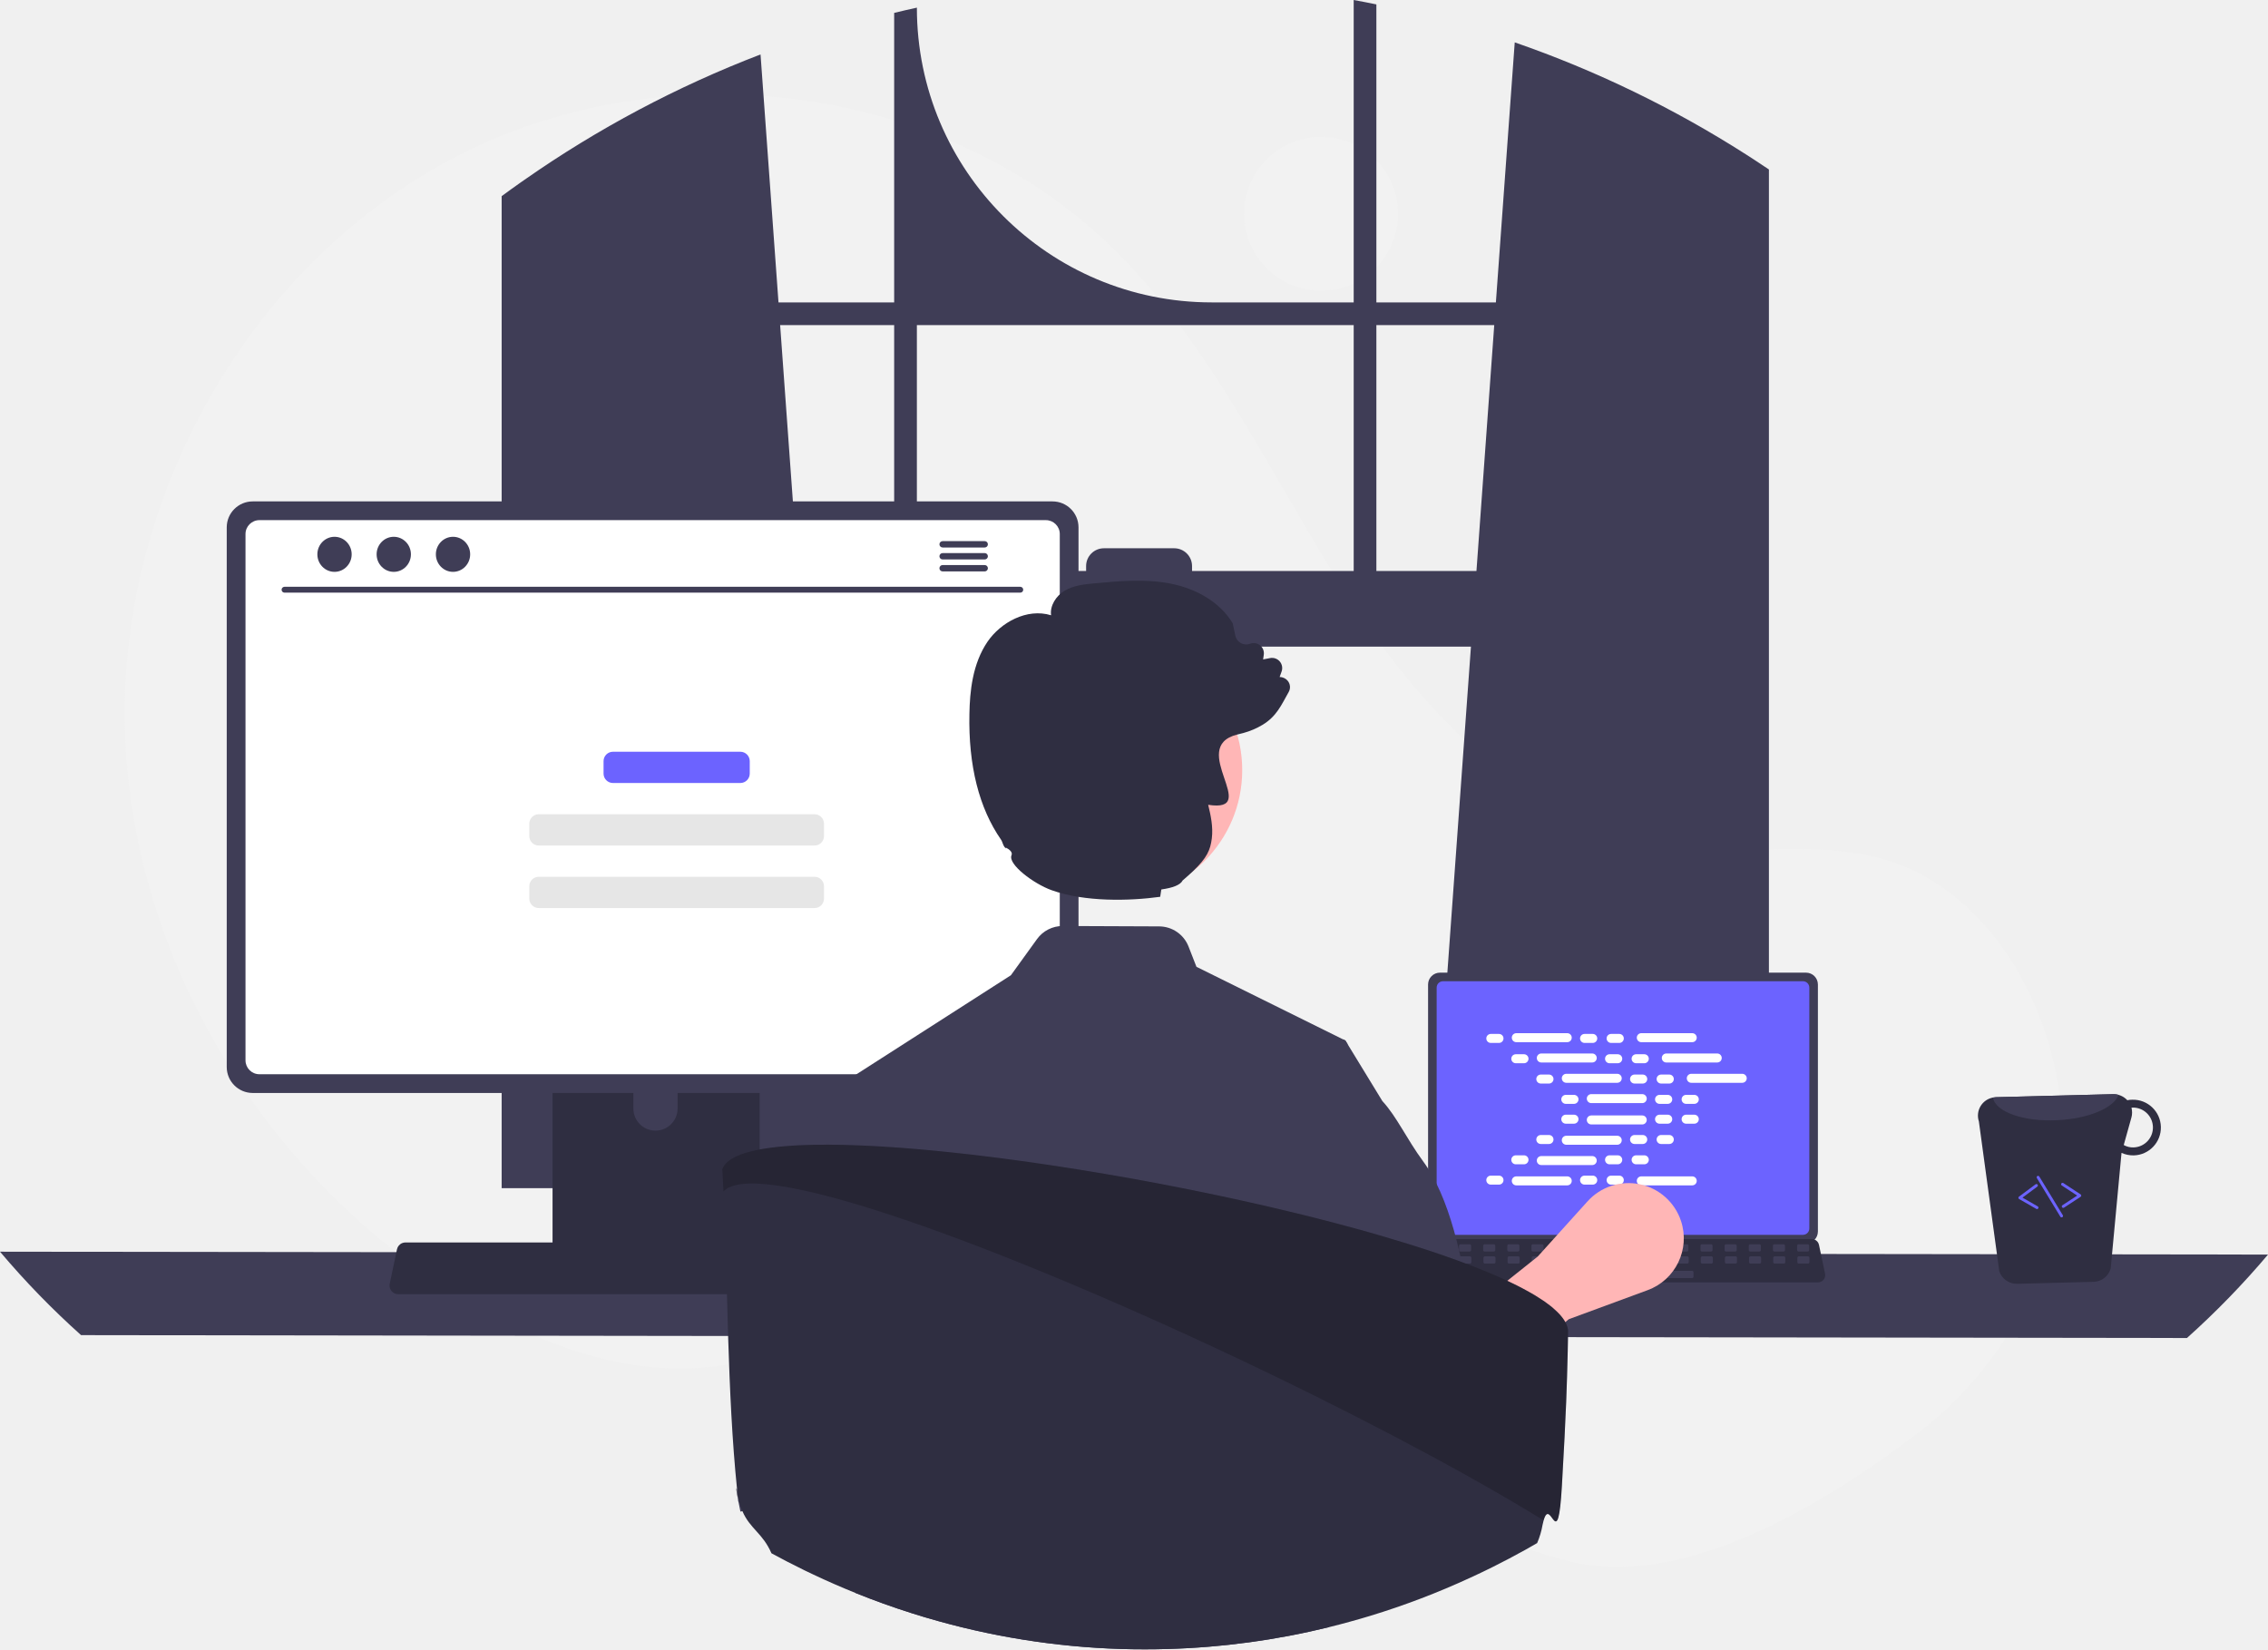
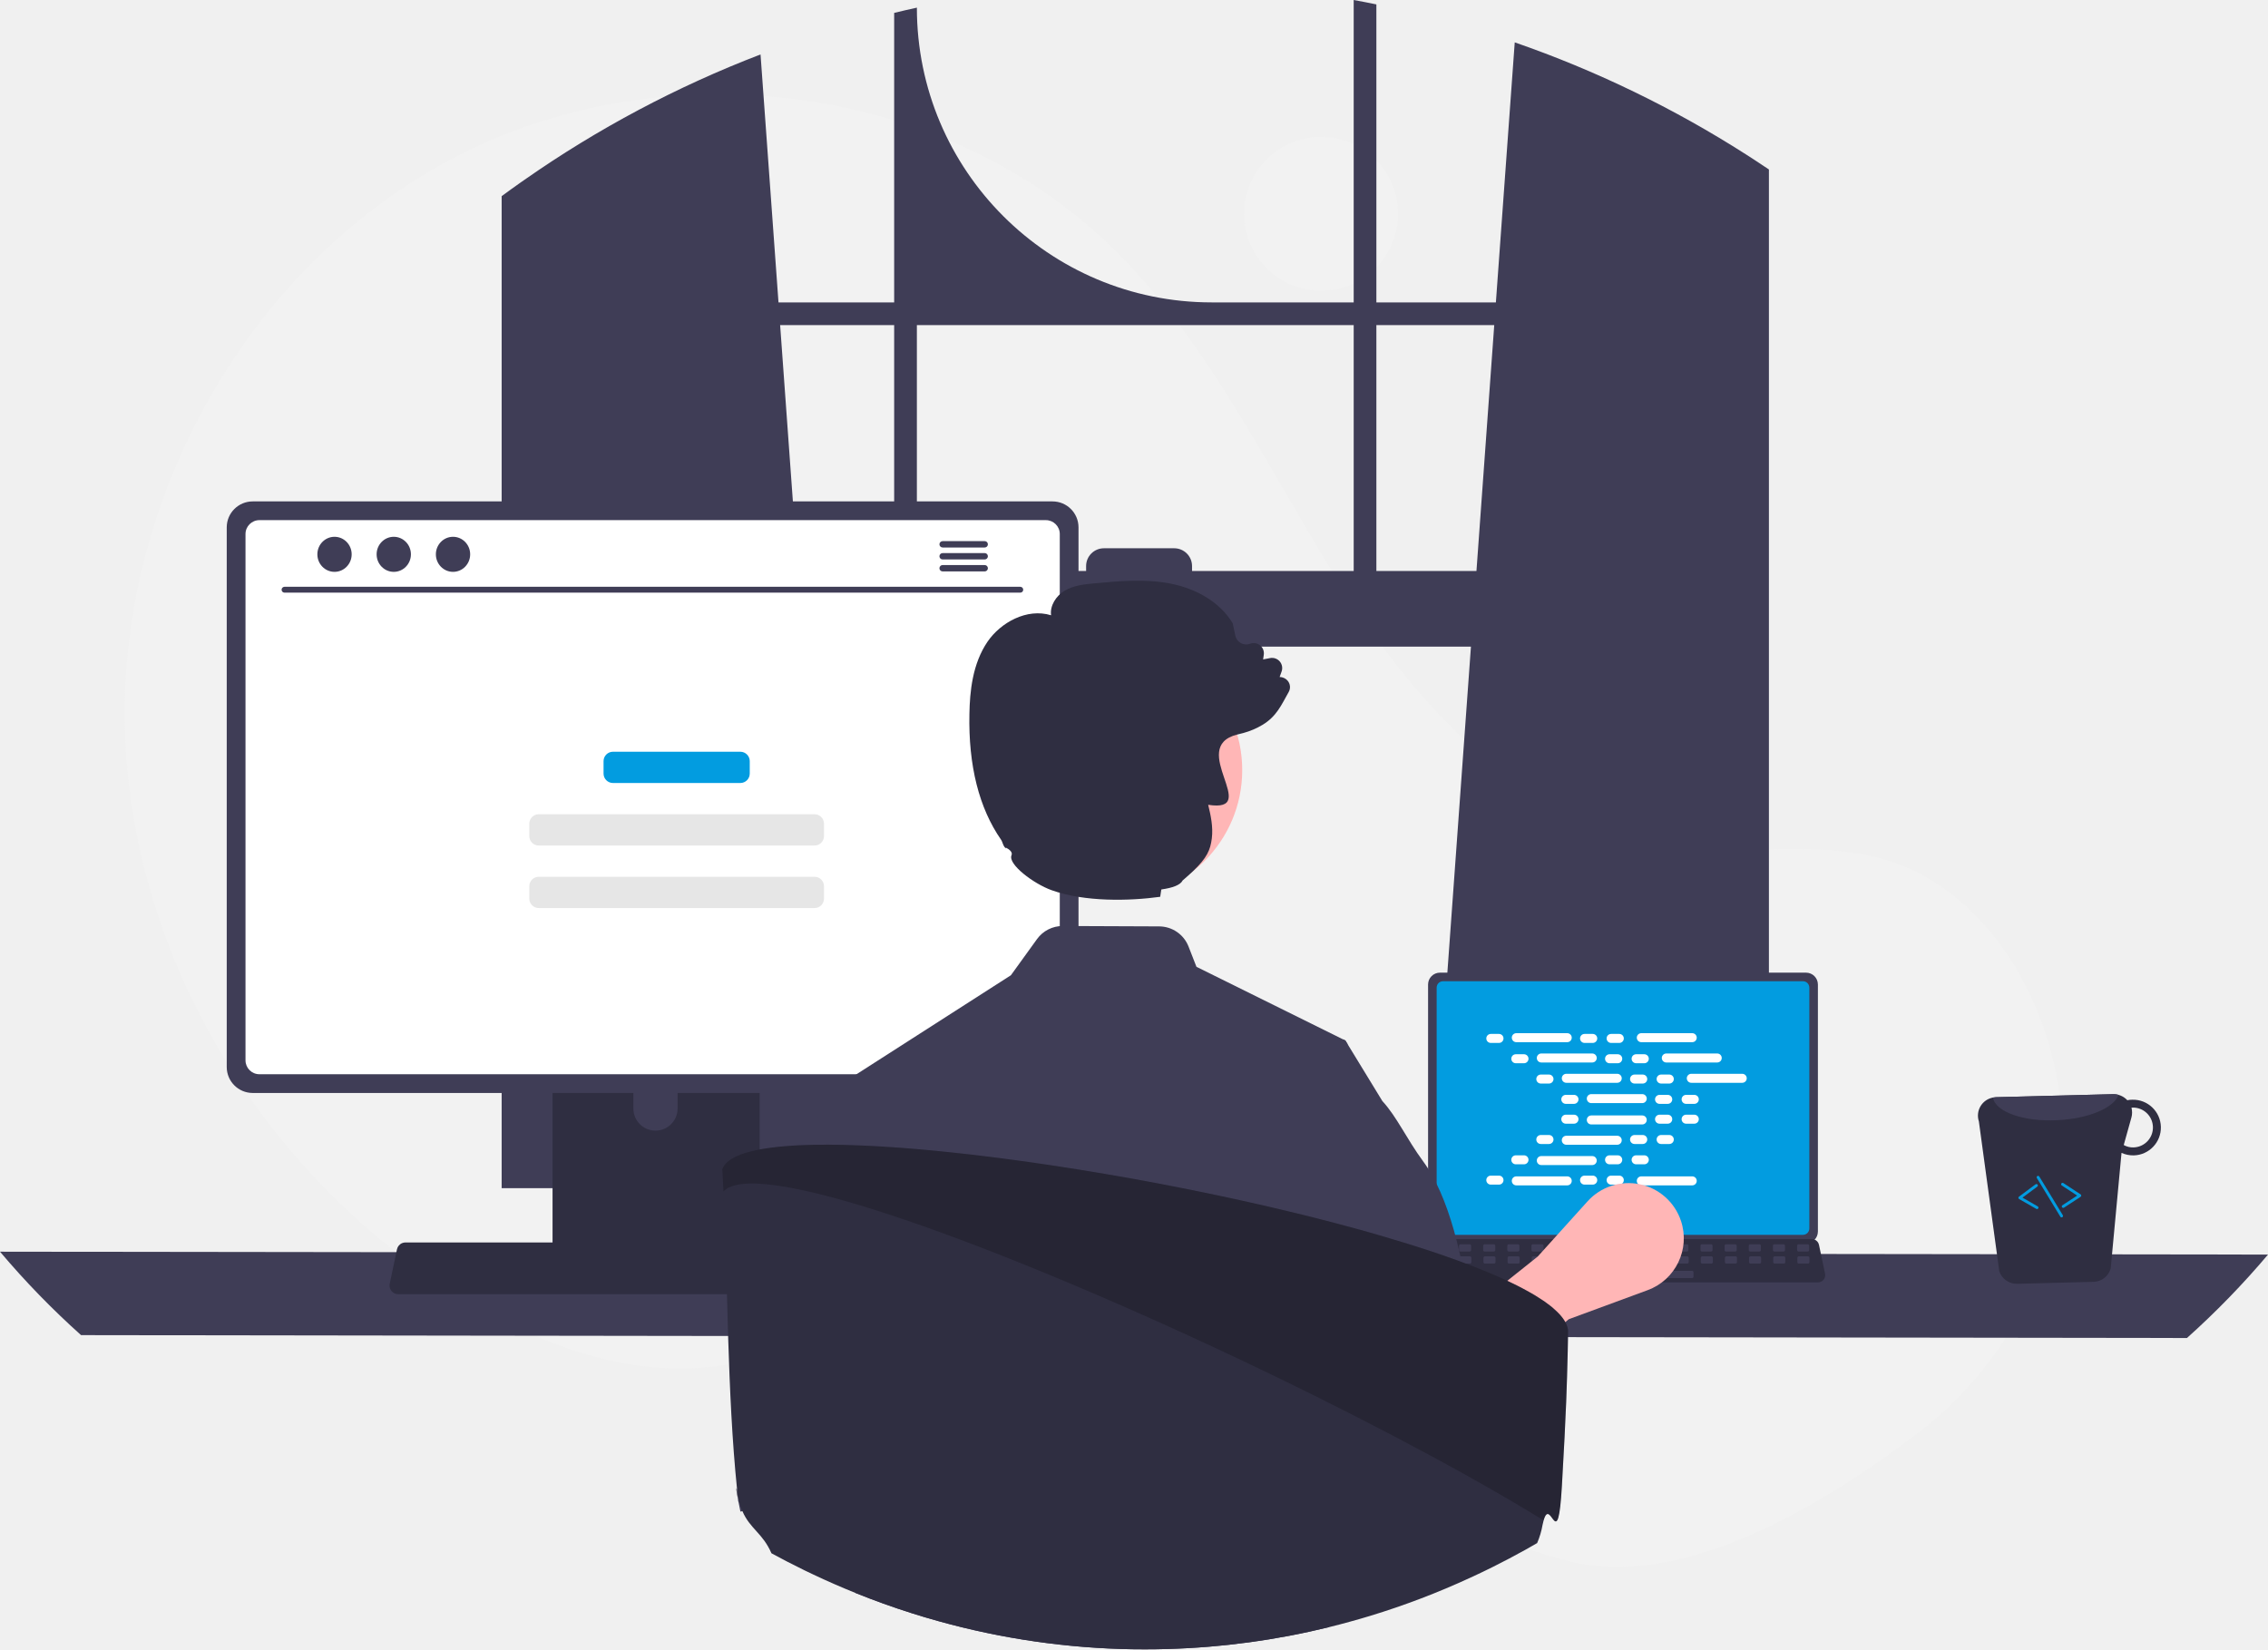
<svg xmlns="http://www.w3.org/2000/svg" data-name="Layer 1" width="786.82" height="572.258" viewBox="0 0 786.82 572.258">
  <circle cx="458.321" cy="74.182" r="26.701" fill="#f2f2f2" />
  <path d="M872.038,661.023c39.688-30.229,58.644-81.025,46.776-129.482q-.442-1.806-.934-3.604c-7.867-28.763-27.332-56.101-55.7-65.291-23.82-7.717-49.82-1.783-74.669-4.851-48.781-6.024-86.601-45.494-113.211-86.819-26.611-41.325-47.062-87.583-82.422-121.724-58.285-56.275-153.362-68.391-225.627-31.76C293.987,254.121,247.955,335.391,249.918,416.386c1.963,80.995,50.046,158.432,119.875,199.517,25.652,15.093,55.321,25.785,84.848,22.044,25.62-3.246,48.899-17.013,74.399-21.1,40.091-6.426,79.927,11.701,114.603,32.824,34.676,21.123,68.17,46.16,107.574,55.952C789.478,715.131,836.881,687.801,872.038,661.023Z" transform="translate(-206.59 -163.8711)" fill="#f2f2f2" />
  <path d="M815.016,219.191c-.87-.58-1.75-1.13-2.62-1.69a380.24,380.24,0,0,0-80.31-38.93l-6.54,90.22h-41.46v-103.39c-2.61-.54-5.24-1.05-7.87-1.53v104.92H626.946A102.27,102.27,0,0,1,524.676,166.521v-0c-2.64.57-5.26,1.18-7.88,1.83v100.44h-40.13l-6.23-86.03a380.858,380.858,0,0,0-81.94,43.53c-.44.3-.88.61-1.31.91-2.21,1.55-4.39,3.13-6.56,4.73v344.19h118.27l-2.09-28.95-11.5-158.95h231.59l-11.5,158.95-2.09,28.95h116.96v-353.45Q817.656,220.901,815.016,219.191Zm-298.22,142.78h-33.39l-6.17-85.3h39.56Zm159.42,0h-56.08v-1.69a6.18,6.18,0,0,0-6.19-6.18h-24.38a6.178,6.178,0,0,0-6.18,6.18v1.69h-58.71v-85.3h151.54Zm7.87,0v-85.3h40.89l-6.17,85.3Z" transform="translate(-206.59 -163.8711)" fill="#3f3d56" />
  <path d="M206.59,598.162a289.003,289.003,0,0,0,28.12,28.95l730.58,1a289.003,289.003,0,0,0,28.12-28.95Z" transform="translate(-206.59 -163.8711)" fill="#3f3d56" />
  <path d="M702.02,505.462v85.704a4.122,4.122,0,0,0,4.119,4.119H833.143a4.122,4.122,0,0,0,4.119-4.119v-85.704a4.124,4.124,0,0,0-4.119-4.115H706.139A4.124,4.124,0,0,0,702.02,505.462Z" transform="translate(-206.59 -163.8711)" fill="#3f3d56" />
-   <path d="M704.999,506.529V590.109a2.205,2.205,0,0,0,2.201,2.201H832.086a2.205,2.205,0,0,0,2.201-2.201V506.529a2.206,2.206,0,0,0-2.201-2.206H707.201A2.206,2.206,0,0,0,704.999,506.529Z" transform="translate(-206.59 -163.8711)" fill="#6c63ff" />
+   <path d="M704.999,506.529V590.109a2.205,2.205,0,0,0,2.201,2.201H832.086a2.205,2.205,0,0,0,2.201-2.201V506.529a2.206,2.206,0,0,0-2.201-2.206H707.201A2.206,2.206,0,0,0,704.999,506.529Z" transform="translate(-206.59 -163.8711)" fill="#029ce0" />
  <path d="M699.364,607.881a2.47,2.47,0,0,0,1.943.93H837.299a2.502,2.502,0,0,0,2.446-3.016l-2.111-10.027a2.507,2.507,0,0,0-1.558-1.818,2.425,2.425,0,0,0-.888-.168H703.41a2.424,2.424,0,0,0-.888.168,2.507,2.507,0,0,0-1.558,1.818l-2.111,10.027A2.501,2.501,0,0,0,699.364,607.881Z" transform="translate(-206.59 -163.8711)" fill="#2f2e41" />
  <rect x="830.034" y="595.588" width="4.188" height="2.513" rx="0.488" transform="translate(1457.666 1029.819) rotate(-180)" fill="#3f3d56" />
  <rect x="821.657" y="595.588" width="4.188" height="2.513" rx="0.488" transform="translate(1440.912 1029.819) rotate(-180)" fill="#3f3d56" />
  <rect x="813.28" y="595.588" width="4.188" height="2.513" rx="0.488" transform="translate(1424.158 1029.819) rotate(-180)" fill="#3f3d56" />
  <rect x="804.903" y="595.588" width="4.188" height="2.513" rx="0.488" transform="translate(1407.404 1029.819) rotate(-180)" fill="#3f3d56" />
  <rect x="796.526" y="595.588" width="4.188" height="2.513" rx="0.488" transform="translate(1390.65 1029.819) rotate(-180)" fill="#3f3d56" />
  <rect x="788.149" y="595.588" width="4.188" height="2.513" rx="0.488" transform="translate(1373.896 1029.819) rotate(-180)" fill="#3f3d56" />
  <rect x="779.772" y="595.588" width="4.188" height="2.513" rx="0.488" transform="translate(1357.142 1029.819) rotate(-180)" fill="#3f3d56" />
  <rect x="771.395" y="595.588" width="4.188" height="2.513" rx="0.488" transform="translate(1340.388 1029.819) rotate(-180)" fill="#3f3d56" />
  <rect x="763.018" y="595.588" width="4.188" height="2.513" rx="0.488" transform="translate(1323.634 1029.819) rotate(-180)" fill="#3f3d56" />
  <rect x="754.641" y="595.588" width="4.188" height="2.513" rx="0.488" transform="translate(1306.88 1029.819) rotate(-180)" fill="#3f3d56" />
  <rect x="746.264" y="595.588" width="4.188" height="2.513" rx="0.488" transform="translate(1290.126 1029.819) rotate(-180)" fill="#3f3d56" />
  <rect x="737.887" y="595.588" width="4.188" height="2.513" rx="0.488" transform="translate(1273.372 1029.819) rotate(-180)" fill="#3f3d56" />
  <rect x="729.51" y="595.588" width="4.188" height="2.513" rx="0.488" transform="translate(1256.618 1029.819) rotate(-180)" fill="#3f3d56" />
  <rect x="721.133" y="595.588" width="4.188" height="2.513" rx="0.488" transform="translate(1239.865 1029.819) rotate(-180)" fill="#3f3d56" />
  <rect x="712.756" y="595.588" width="4.188" height="2.513" rx="0.488" transform="translate(1223.111 1029.819) rotate(-180)" fill="#3f3d56" />
  <rect x="704.379" y="595.588" width="4.188" height="2.513" rx="0.488" transform="translate(1206.357 1029.819) rotate(-180)" fill="#3f3d56" />
  <rect x="830.133" y="599.777" width="4.188" height="2.513" rx="0.488" transform="translate(1457.864 1038.196) rotate(-180)" fill="#3f3d56" />
  <rect x="821.756" y="599.777" width="4.188" height="2.513" rx="0.488" transform="translate(1441.11 1038.196) rotate(-180)" fill="#3f3d56" />
  <rect x="813.379" y="599.777" width="4.188" height="2.513" rx="0.488" transform="translate(1424.356 1038.196) rotate(-180)" fill="#3f3d56" />
  <rect x="805.002" y="599.777" width="4.188" height="2.513" rx="0.488" transform="translate(1407.602 1038.196) rotate(-180)" fill="#3f3d56" />
  <rect x="796.625" y="599.777" width="4.188" height="2.513" rx="0.488" transform="translate(1390.848 1038.196) rotate(-180)" fill="#3f3d56" />
  <rect x="788.248" y="599.777" width="4.188" height="2.513" rx="0.488" transform="translate(1374.094 1038.196) rotate(-180)" fill="#3f3d56" />
  <rect x="779.871" y="599.777" width="4.188" height="2.513" rx="0.488" transform="translate(1357.34 1038.196) rotate(-180)" fill="#3f3d56" />
  <rect x="771.494" y="599.777" width="4.188" height="2.513" rx="0.488" transform="translate(1340.586 1038.196) rotate(-180)" fill="#3f3d56" />
  <rect x="763.117" y="599.777" width="4.188" height="2.513" rx="0.488" transform="translate(1323.832 1038.196) rotate(-180)" fill="#3f3d56" />
  <rect x="754.74" y="599.777" width="4.188" height="2.513" rx="0.488" transform="translate(1307.078 1038.196) rotate(-180)" fill="#3f3d56" />
  <rect x="746.363" y="599.777" width="4.188" height="2.513" rx="0.488" transform="translate(1290.324 1038.196) rotate(-180)" fill="#3f3d56" />
  <rect x="737.986" y="599.777" width="4.188" height="2.513" rx="0.488" transform="translate(1273.57 1038.196) rotate(-180)" fill="#3f3d56" />
  <rect x="729.609" y="599.777" width="4.188" height="2.513" rx="0.488" transform="translate(1256.816 1038.196) rotate(-180)" fill="#3f3d56" />
  <rect x="721.232" y="599.777" width="4.188" height="2.513" rx="0.488" transform="translate(1240.062 1038.196) rotate(-180)" fill="#3f3d56" />
  <rect x="712.855" y="599.777" width="4.188" height="2.513" rx="0.488" transform="translate(1223.309 1038.196) rotate(-180)" fill="#3f3d56" />
  <rect x="704.478" y="599.777" width="4.188" height="2.513" rx="0.488" transform="translate(1206.555 1038.196) rotate(-180)" fill="#3f3d56" />
  <rect x="760.604" y="604.803" width="33.508" height="2.513" rx="0.488" transform="translate(1348.126 1048.248) rotate(-180)" fill="#3f3d56" />
  <rect x="515.631" y="358.737" width="5.966" height="3.122" rx="1.561" fill="#fff" />
  <rect x="548.154" y="358.737" width="5.966" height="3.122" rx="1.561" fill="#fff" />
  <rect x="557.369" y="358.737" width="5.966" height="3.122" rx="1.561" fill="#fff" />
  <rect x="524.477" y="358.477" width="20.796" height="3.122" rx="1.561" fill="#fff" />
  <rect x="567.841" y="358.477" width="20.796" height="3.122" rx="1.561" fill="#fff" />
  <rect x="524.304" y="365.784" width="5.966" height="3.122" rx="1.561" fill="#fff" />
  <rect x="556.827" y="365.784" width="5.966" height="3.122" rx="1.561" fill="#fff" />
  <rect x="566.042" y="365.784" width="5.966" height="3.122" rx="1.561" fill="#fff" />
  <rect x="533.15" y="365.523" width="20.796" height="3.122" rx="1.561" fill="#fff" />
  <rect x="576.514" y="365.523" width="20.796" height="3.122" rx="1.561" fill="#fff" />
  <rect x="532.977" y="372.83" width="5.966" height="3.122" rx="1.561" fill="#fff" />
  <rect x="565.5" y="372.83" width="5.966" height="3.122" rx="1.561" fill="#fff" />
  <rect x="574.715" y="372.83" width="5.966" height="3.122" rx="1.561" fill="#fff" />
  <rect x="541.823" y="372.57" width="20.796" height="3.122" rx="1.561" fill="#fff" />
  <rect x="585.187" y="372.57" width="20.796" height="3.122" rx="1.561" fill="#fff" />
  <rect x="541.649" y="379.877" width="5.966" height="3.122" rx="1.561" fill="#fff" />
  <rect x="574.172" y="379.877" width="5.966" height="3.122" rx="1.561" fill="#fff" />
  <rect x="583.387" y="379.877" width="5.966" height="3.122" rx="1.561" fill="#fff" />
  <rect x="550.496" y="379.617" width="20.796" height="3.122" rx="1.561" fill="#fff" />
  <rect x="548.154" y="407.898" width="5.966" height="3.122" rx="1.561" fill="#fff" />
  <rect x="557.369" y="407.898" width="5.966" height="3.122" rx="1.561" fill="#fff" />
  <rect x="567.841" y="408.158" width="20.796" height="3.122" rx="1.561" fill="#fff" />
  <rect x="515.631" y="407.898" width="5.966" height="3.122" rx="1.561" fill="#fff" />
  <rect x="524.477" y="408.158" width="20.796" height="3.122" rx="1.561" fill="#fff" />
  <rect x="524.304" y="400.851" width="5.966" height="3.122" rx="1.561" fill="#fff" />
  <rect x="556.827" y="400.851" width="5.966" height="3.122" rx="1.561" fill="#fff" />
  <rect x="566.042" y="400.851" width="5.966" height="3.122" rx="1.561" fill="#fff" />
  <rect x="533.15" y="401.111" width="20.796" height="3.122" rx="1.561" fill="#fff" />
  <rect x="532.977" y="393.804" width="5.966" height="3.122" rx="1.561" fill="#fff" />
  <rect x="565.5" y="393.804" width="5.966" height="3.122" rx="1.561" fill="#fff" />
  <rect x="574.715" y="393.804" width="5.966" height="3.122" rx="1.561" fill="#fff" />
  <rect x="541.823" y="394.064" width="20.796" height="3.122" rx="1.561" fill="#fff" />
  <rect x="541.649" y="386.758" width="5.966" height="3.122" rx="1.561" fill="#fff" />
  <rect x="574.172" y="386.758" width="5.966" height="3.122" rx="1.561" fill="#fff" />
  <rect x="583.387" y="386.758" width="5.966" height="3.122" rx="1.561" fill="#fff" />
  <rect x="550.496" y="387.018" width="20.796" height="3.122" rx="1.561" fill="#fff" />
  <path d="M711.507,654.353l-13.35-21.102,41.902-33.403,17.295-19.161a19.161,19.161,0,0,1,32.418,6.828h0a19.161,19.161,0,0,1-11.57,23.991l-27.349,10.075Z" transform="translate(-206.59 -163.8711)" fill="#ffb6b6" />
  <path d="M398.28,501.352v102.56h71.85v-102.56a3.448,3.448,0,0,0-2.43-3.3,3.175,3.175,0,0,0-1.03-.16H401.75A3.463,3.463,0,0,0,398.28,501.352Zm28.04,35.24a7.67,7.67,0,0,1,15.34,0v11.9a7.67,7.67,0,0,1-15.34,0Z" transform="translate(-206.59 -163.8711)" fill="#2f2e41" />
  <path d="M398.06,600.632v9.89a1.946,1.946,0,0,0,1.93,1.94h68.43a1.94,1.94,0,0,0,1.93-1.94v-9.89Z" transform="translate(-206.59 -163.8711)" fill="#3f3d56" />
  <path d="M285.25,346.832V534.092a9.007,9.007,0,0,0,9,9h277.5a9.007,9.007,0,0,0,9-9V346.832a9.011,9.011,0,0,0-9-8.99H294.25A9.012,9.012,0,0,0,285.25,346.832Z" transform="translate(-206.59 -163.8711)" fill="#3f3d56" />
  <path d="M291.76,349.162v182.62a4.818,4.818,0,0,0,4.81,4.81H569.44a4.818,4.818,0,0,0,4.81-4.81v-182.62a4.82,4.82,0,0,0-4.81-4.82H296.57A4.821,4.821,0,0,0,291.76,349.162Z" transform="translate(-206.59 -163.8711)" fill="#fff" />
  <path d="M342.4,611.792a2.948,2.948,0,0,0,2.32,1.11h162.34a2.987,2.987,0,0,0,2.92-3.6l-2.52-11.97a2.993,2.993,0,0,0-1.86-2.17,2.895,2.895,0,0,0-1.06-.2H347.23a2.894,2.894,0,0,0-1.06.2,2.992,2.992,0,0,0-1.86,2.17l-2.52,11.97A2.985,2.985,0,0,0,342.4,611.792Z" transform="translate(-206.59 -163.8711)" fill="#2f2e41" />
  <path d="M560.585,369.499H305.261a1.016,1.016,0,0,1,0-2.031H560.585a1.016,1.016,0,0,1,0,2.031Z" transform="translate(-206.59 -163.8711)" fill="#3f3d56" />
  <ellipse cx="116.051" cy="192.33" rx="5.95" ry="6.083" fill="#3f3d56" />
  <ellipse cx="136.607" cy="192.33" rx="5.95" ry="6.083" fill="#3f3d56" />
  <ellipse cx="157.163" cy="192.33" rx="5.95" ry="6.083" fill="#3f3d56" />
  <path d="M548.206,351.622h-14.6a1.105,1.105,0,0,0,0,2.21h14.6a1.105,1.105,0,0,0,0-2.21Z" transform="translate(-206.59 -163.8711)" fill="#3f3d56" />
  <path d="M548.206,355.772h-14.6a1.105,1.105,0,0,0,0,2.21h14.6a1.105,1.105,0,0,0,0-2.21Z" transform="translate(-206.59 -163.8711)" fill="#3f3d56" />
  <path d="M548.206,359.922h-14.6a1.105,1.105,0,0,0,0,2.21h14.6a1.105,1.105,0,0,0,0-2.21Z" transform="translate(-206.59 -163.8711)" fill="#3f3d56" />
  <path d="M900.186,604.972a6.416,6.416,0,0,0,6.183,4.331l26.492-.682a6.329,6.329,0,0,0,5.981-4.657l3.749-40.087a9.794,9.794,0,0,0,4.238.871,9.661,9.661,0,1,0-.485-19.317,8.184,8.184,0,0,0-1.736.181,6.548,6.548,0,0,0-4.874-2.103l-40.751,1.052a5.853,5.853,0,0,0-1.005.125,6.365,6.365,0,0,0-4.873,8.265Zm43.173-43.817,2.668-9.553a6.506,6.506,0,0,0,.02-3.375c.129-0.0.244-.062.373-.062a6.91,6.91,0,0,1,.324,13.817A6.505,6.505,0,0,1,943.359,561.156Z" transform="translate(-206.59 -163.8711)" fill="#2f2e41" />
  <path d="M897.978,544.686c.868,4.964,10.629,8.454,22.366,7.847,10.793-.497,19.617-4.287,21.234-8.778a6.025,6.025,0,0,0-1.844-.246l-40.751,1.052A5.853,5.853,0,0,0,897.978,544.686Z" transform="translate(-206.59 -163.8711)" fill="#3f3d56" />
-   <path d="M922.494,582.944a.497.497,0,0,0,.151-.066l5.753-3.766a.499.499,0,0,0,0-.836l-5.98-3.917a.5.5,0,1,0-.548.836l5.341,3.498-5.114,3.348a.5.5,0,0,0,.396.903Z" transform="translate(-206.59 -163.8711)" fill="#6c63ff" />
-   <path d="M913.408,583.363a.5.5,0,0,0,.126-.918l-5.303-3.04,5.126-3.807a.5.5,0,1,0-.596-.802l-5.739,4.263a.5.5,0,0,0,.049.835l5.965,3.42A.5.5,0,0,0,913.408,583.363Z" transform="translate(-206.59 -163.8711)" fill="#6c63ff" />
-   <path d="M921.922,586.244a.482.482,0,0,0,.137-.058.5.5,0,0,0,.168-.687l-8.155-13.408a.5.5,0,0,0-.854.521l8.155,13.408A.5.5,0,0,0,921.922,586.244Z" transform="translate(-206.59 -163.8711)" fill="#6c63ff" />
-   <rect x="209.385" y="260.827" width="50.719" height="10.846" rx="3.264" fill="#6c63ff" />
+   <path d="M922.494,582.944a.497.497,0,0,0,.151-.066l5.753-3.766a.499.499,0,0,0,0-.836l-5.98-3.917a.5.5,0,1,0-.548.836l5.341,3.498-5.114,3.348a.5.5,0,0,0,.396.903Z" transform="translate(-206.59 -163.8711)" fill="#029ce0" />
+   <path d="M913.408,583.363a.5.5,0,0,0,.126-.918l-5.303-3.04,5.126-3.807a.5.5,0,1,0-.596-.802l-5.739,4.263a.5.5,0,0,0,.049.835l5.965,3.42A.5.5,0,0,0,913.408,583.363Z" transform="translate(-206.59 -163.8711)" fill="#029ce0" />
+   <path d="M921.922,586.244a.482.482,0,0,0,.137-.058.5.5,0,0,0,.168-.687l-8.155-13.408a.5.5,0,0,0-.854.521l8.155,13.408A.5.5,0,0,0,921.922,586.244Z" transform="translate(-206.59 -163.8711)" fill="#029ce0" />
+   <rect x="209.385" y="260.827" width="50.719" height="10.846" rx="3.264" fill="#029ce0" />
  <rect x="183.626" y="282.519" width="102.236" height="10.846" rx="3.264" fill="#e6e6e6" />
  <rect x="183.626" y="304.21" width="102.236" height="10.846" rx="3.264" fill="#e6e6e6" />
  <path d="M497.301,540.717l.217.684.011.023,6.525,19.838,7.506,22.861,14.123,42.961.137,6.673v.023l1.049,53.684-2.909,7.278,3.274,11.932s-1.506-18.037-9.582-7.679c-4.574,5.886-9.925,11.91-14.317,17.556q9.6,3.884,19.507,7.027c1.426.456,2.863.89,4.301,1.323q.462.137.924.274a266.863,266.863,0,0,0,67.351,10.826c1.186.034,2.35.057,3.479.08.399.011.787.023,1.175.023,1.278.011,2.544.023,3.822.023q3.867,0,7.7-.114a266.853,266.853,0,0,0,56.091-7.586c-.125-7.586-.468-16.45-.958-25.918-.228-4.643-5.35-9.674-5.658-14.533-.217-3.65,4.381-7.084,4.141-10.792-1.551-22.827-3.491-14.064-4.928-30.229q-.222-2.379-.411-4.552c-.924-10.381-1.563-16.872-1.563-16.872l6.137-38.683,9.639-60.734-.742-1.221-.833-.411-50.844-25.165-2.761-7.073a10.979,10.979,0,0,0-10.141-6.947l-33.493-.137a10.931,10.931,0,0,0-8.909,4.529l-9.069,12.56Z" transform="translate(-206.59 -163.8711)" fill="#3f3d56" />
  <path d="M533.407,617.525,525.82,633.758l-5.179,11.088-8.909,46.646-4.46,4.734L503.45,679.467l-39.998,8.881c-1.312-7.29-.351.247-1.161-7.75.228-.228.468-.456.707-.685.639-.593,1.175-1.152,1.164-1.688-.456-27.584.913-74.526,12.343-102.966a60.053,60.053,0,0,1,7.027-13.107c.228-.308.445-.616.662-.924,5.27-7.381,8.601-14.647,13.324-19.815v-.011a.53.53,0,0,0,.08-.08.157.157,0,0,0,.046-.034l32.443-17.203,1.392,39.105.992,28.109Z" transform="translate(-206.59 -163.8711)" fill="#3f3d56" />
  <path d="M650.391,622.135l9.476,20.275,3.307,7.061,8.907,46.642,4.446,4.723,3.83-16.755,1.8-.369,32.459-6.722,9.461,30.046a17.984,17.984,0,0,0-3.261-22.506c-.646-.585-1.184-1.154-1.169-1.692.538-32.443-1.446-91.684-19.367-116.066-5.692-7.738-9.107-15.445-14.076-20.829-.015-.015-.015-.031-.031-.031L674.081,526.114l-.738-1.215-.831-.415Z" transform="translate(-206.59 -163.8711)" fill="#3f3d56" />
  <circle id="a657ec4b-47ce-4d2a-9c58-81a811696ca9" data-name="Ellipse 5" cx="386.397" cy="267.201" r="44.558" fill="#ffb6b6" />
  <path d="M653.212,399.948a3.759,3.759,0,0,0-2.69-1.19l.67-1.86a3.528,3.528,0,0,0-3.96-4.7l-2.44.47.23-1.63a3.534,3.534,0,0,0-4.73-3.82,3.766,3.766,0,0,1-3.24-.23,3.846,3.846,0,0,1-1.92-2.61l-.85-4.1-.09-.22c-4.14-6.9-12.1-11.92-21.84-13.76-8.67-1.65-17.56-.81-26.13-.02-3.4.32-7.24.68-10.44,2.64-2.72,1.68-5.02,5.04-4.55,8.43-8.45-2.59-17.51,2.58-22,9.1-5.32,7.76-6.19,17.48-6.33,25.08-.38,17.98,3.33,32.69,11,43.73.56.8.7,2.47,1.81,3.03l-.23-.37c1.24.62,2.5,1.62,2.03,2.69-1.35,3.08,7.62,9.89,13.94,12.14,11.53,4.11,26.86,3.76,37.64,2.28l.38-2.55c3.89-.53,6.63-1.54,7.4-3.12,1.36-1.16,2.52-2.2,3.53-3.16l.01-.01c.02-.02.06-.05.08-.07,4.87-4.67,6-7.33,6.51-11.38.49-3.97-.38-8-1.27-11.63,18.74,2.9-7.38-19.96,10.08-24.38a5.434,5.434,0,0,1,.61-.15c.51-.12,1.02-.24,1.51-.38a26.448,26.448,0,0,0,6.72-2.87c4.88-2.97,6.49-6.91,9.01-11.35A3.427,3.427,0,0,0,653.212,399.948Z" transform="translate(-206.59 -163.8711)" fill="#2f2e41" />
  <path d="M750.582,625.308c-.01,1.75-.03,4.2-.11,7.23q-.015.63-.03,1.29c-.13,5.57-.26,10.24-.47,15.43-.01.36-.02.71-.04,1.07-.28,7.24-.72,15.67-1.48,29.02-1.41,24.66-3.87,3.39-6.34,12.04-.12.43-.25.94-.37,1.54a27.916,27.916,0,0,1-1.88,6.33c-1.31.78-2.66,1.53-3.99,2.28-3.79,2.11-7.64,4.14-11.52,6.07-2.18,1.08-4.37,2.14-6.57,3.16-.35.16-.69.32-1.03.47a270.887,270.887,0,0,1-34.75,13.26c-2.32.7-4.63,1.38-6.97,2.01-2.44.68-4.88,1.32-7.35,1.92a266.893,266.893,0,0,1-56.09,7.59c-2.55.08-5.12.11-7.7.11-1.28,0-2.54-.01-3.82-.02-.39,0-.78-.01-1.17-.02-1.13-.03-2.3-.05-3.48-.08a266.663,266.663,0,0,1-67.35-10.83l-.93-.27c-1.44-.44-2.87-.87-4.3-1.33q-9.9-3.135-19.51-7.02-7.335-2.955-14.5-6.34a.339.339,0,0,1-.12-.06c-1-.46-2.01-.94-3.01-1.43-.13-.07-.27-.14-.41-.21q-5.595-2.73-11.07-5.72c-3.07-7.05-7.39-8.4-10.07-14.6a25.874,25.874,0,0,1-1.68-5.74c0-.02-.01-.04-.01-.07.28,3.72-1.19-6.6-.01-.04-.01-.12-.02-.25-.03-.4-.03-.36-.07-.8-.13-1.35-3.43-33.49-3.21-71.79-4.7-103.35q-.15-3.06-.31-5.86c-.03-.62-.07-1.23-.11-1.83.07-.18.15-.37.24-.55a1.002,1.002,0,0,1,.07-.15,1.623,1.623,0,0,1,.1-.18c.02-.03.05-.07.07-.1a.917.917,0,0,1,.05-.1c.09-.14.19-.29.3-.43.05-.06.09-.11.14-.16a.808.808,0,0,1,.12-.14.637.637,0,0,1,.11-.13c.04-.04.08-.09.13-.14a.302.302,0,0,1,.08-.08,2.033,2.033,0,0,1,.26-.25,9.624,9.624,0,0,1,1.14-.9c.14-.09.29-.18.43-.28a19.135,19.135,0,0,1,3.17-1.52c.38-.14.76-.27,1.17-.41.15-.04.29-.09.44-.14.22-.07.44-.14.67-.19,1.14-.34,2.37-.63,3.7-.9.16-.03.33-.06.5-.1.24-.05.49-.09.74-.13.34-.06.69-.12,1.04-.18,2.97-.47,6.34-.82,10.06-1.05q.525-.03,1.05-.06c.41-.02.82-.04,1.24-.06.35-.02.71-.03,1.07-.04.35-.02.71-.03,1.08-.04,1.01-.03,2.05-.06,3.11-.08,3.02-.06,6.2-.04,9.54.03,1.55.04,3.13.08,4.75.15.11,0,.21.01.31.01,1.41.05,2.83.11,4.29.19,1.02.05,2.05.1,3.08.16.97.06,1.95.12,2.94.19.77.04,1.54.1,2.32.15.66.05,1.32.1,1.98.14l.9.06c.49.04.98.07,1.48.12,1.1.09,2.2.18,3.32.27,1.11.1,2.24.2,3.37.3s2.27.21,3.41.32c.12.01.23.02.34.03,1.04.11,2.08.21,3.13.32.24.02.49.04.73.07,1.001.101,2.022.218,3.032.326.31.033.618.066.929.1.791.086,1.572.161,2.368.254,1.05.12,2.12.23,3.16.37.81.09,1.62.18,2.43.28,1.27.15,2.56.31,3.85.48.49.06.98.12,1.47.19,3.68.46,7.4.97,11.18,1.5,5.73.81,11.55,1.69,17.41,2.64q8.805,1.425,17.71,3.01c1.5.27,3,.54,4.51.82q1.02.195,2.04.39c1.16.21,2.32.43,3.48.65,1.16.22,2.32.44,3.48.67,1.38.27,2.77.54,4.15.81,9.09,1.8,18.13,3.72,26.95,5.73,1.45.33,2.9.67,4.34,1q4.32,1.005,8.56,2.04c.78.18,1.55.37,2.32.56,1.92.48,3.84.96,5.73,1.45l.33.09c1.39.34,2.75.69,4.11,1.05q4.815,1.26,9.47,2.55,3.09.855,6.11,1.73c3.01.87,5.96,1.75,8.83,2.64.71.22,1.42.44,2.12.65,2.1.65,4.17,1.31,6.18,1.97,1.6.52,3.16,1.05,4.7,1.58q2.31.795,4.53,1.59c.95.34,1.89.7,2.83,1.04,1.35.5,2.68,1,3.98,1.5.4.15.79.31,1.18.46.25.11.49.2.73.3.47.19.95.37,1.41.56.47.18.93.37,1.39.57.45.18.91.37,1.35.56.45.18.89.37,1.33.57.37.15.73.31,1.08.47.71.31,1.42.62,2.11.94.34.16.68.31,1.02.47l.78.36c.11.06.22.11.33.16.25.12.51.25.76.37.58.27,1.15.56,1.71.83.75.38,1.48.76,2.18,1.13.71.38,1.4.76,2.06,1.13.11.06.21.12.32.18.15.08.3.17.45.25.51.29,1,.59,1.49.88.96.59,1.87,1.17,2.72,1.75.19.13.37.26.56.38.63.45,1.23.89,1.79,1.34,0,.01,0,.01.01.01.19.14.37.29.55.43.15.14.31.26.46.4.52.45,1,.88,1.44,1.32a5.667,5.667,0,0,1,.42.43,1.208,1.208,0,0,1,.16.16c.2.2.38.4.55.6a.553.553,0,0,1,.07.09c.24.28.46.56.67.84.1.14.21.28.3.42.12.17.24.35.34.52.09.14.17.29.25.43a7.257,7.257,0,0,1,.54,1.13,5.241,5.241,0,0,1,.27.82A5.844,5.844,0,0,1,750.582,625.308Z" transform="translate(-206.59 -163.8711)" fill="#2f2e41" />
  <path d="M750.582,625.308c-.01,1.75-.03,4.2-.11,7.23-.01.42-.03.85-.04,1.29-.1,4.25-.25,9.5-.46,15.43-.01.36-.02.71-.04,1.07-.28,7.24-.72,15.67-1.48,29.02-1.41,24.66-3.87,3.39-6.34,12.04-6.86-4.22-14.38-8.64-22.42-13.18q-2.175-1.23-4.39-2.47c-16.08-8.97-34.04-18.37-52.79-27.68-.74-.37-1.49-.74-2.23-1.1-42.95-21.23-89.83-41.88-127.81-55.66-7.33-2.66-14.33-5.06-20.91-7.17-13.86-4.43-25.84-7.53-35.06-8.87-9.6-1.4-16.23-.9-18.91,1.99q-.15-3.06-.31-5.86-.06-.93-.12-1.83c.062-.165.142-.322.22-.48.011-.023.019-.047.03-.07a1.002,1.002,0,0,1,.07-.15,1.623,1.623,0,0,1,.1-.18,1.06,1.06,0,0,1,.12-.2c.09-.14.19-.29.3-.43a3.483,3.483,0,0,1,.26-.3.637.637,0,0,1,.11-.13c.04-.04.08-.09.13-.14a.302.302,0,0,1,.08-.08,2.033,2.033,0,0,1,.26-.25,9.624,9.624,0,0,1,1.14-.9c.14-.09.29-.18.43-.28a19.135,19.135,0,0,1,3.17-1.52c.38-.14.76-.27,1.17-.41.15-.04.29-.09.44-.14.22-.07.44-.14.67-.19,1.14-.34,2.37-.63,3.7-.9.4-.08.82-.16,1.24-.23.34-.06.69-.12,1.04-.18,2.97-.47,6.34-.82,10.06-1.05q.525-.03,1.05-.06c.41-.02.82-.04,1.24-.06.35-.02.71-.03,1.07-.04.35-.02.71-.03,1.08-.04,1.01-.03,2.05-.06,3.11-.08,3.02-.05,6.2-.03,9.54.04,1.55.03,3.13.08,4.75.15.1,0,.21.01.31.01,1.41.04,2.84.11,4.29.18,1.02.05,2.05.1,3.08.16.97.06,1.95.12,2.94.19.77.04,1.54.1,2.32.15.66.05,1.32.1,1.98.14.79.06,1.58.12,2.38.18,1.1.09,2.2.18,3.32.27,1.11.1,2.24.2,3.37.3s2.27.21,3.41.32c.12.01.23.02.34.03,1.04.11,2.08.21,3.13.32q8.73.885,17.97,2.07,5.52.705,11.18,1.51c5.73.81,11.55,1.69,17.41,2.63q8.805,1.425,17.71,3.01c1.5.27,3,.54,4.51.82q2.76.51,5.52,1.04c1.16.22,2.32.44,3.48.67,1.38.27,2.77.54,4.15.81,9.09,1.8,18.13,3.72,26.95,5.73,1.45.33,2.9.67,4.34,1q4.32,1.005,8.56,2.04c.78.19,1.55.38,2.32.57q2.895.72,5.73,1.44v.01c.11.02.22.05.33.08,1.38.35,2.75.7,4.11,1.06q4.815,1.26,9.47,2.54c2.06.58,4.1,1.15,6.11,1.73,3.01.88,5.96,1.76,8.83,2.64.71.22,1.42.44,2.12.65q3.15.99,6.18,1.97c1.6.52,3.16,1.05,4.7,1.58q2.31.795,4.53,1.59c.96.34,1.9.69,2.83,1.03,1.36.5,2.68,1,3.98,1.51.4.15.79.31,1.18.46.73.28,1.44.57,2.14.86.47.18.93.37,1.39.57.45.18.91.37,1.35.56.45.18.89.37,1.33.57.37.15.73.31,1.08.47.71.31,1.42.62,2.11.94.34.16.68.31,1.02.47l.78.36c.11.06.22.11.33.16.85.4,1.67.8,2.47,1.2.75.38,1.48.76,2.18,1.13.83.44,1.62.87,2.38,1.31.15.08.3.17.45.25.51.29,1,.59,1.49.88.96.59,1.87,1.17,2.72,1.75.84.58,1.62,1.15,2.35,1.72,0,.01,0,.01.01.01.35.28.69.56,1.01.83.52.45,1,.88,1.44,1.32a5.667,5.667,0,0,1,.42.43,1.208,1.208,0,0,1,.16.16c.21.23.42.46.62.69.24.28.46.56.67.84.1.14.21.28.3.42.12.17.24.35.34.52.09.14.17.29.25.43a7.257,7.257,0,0,1,.54,1.13,6.053,6.053,0,0,1,.27.82A5.844,5.844,0,0,1,750.582,625.308Z" transform="translate(-206.59 -163.8711)" opacity="0.2" />
</svg>
